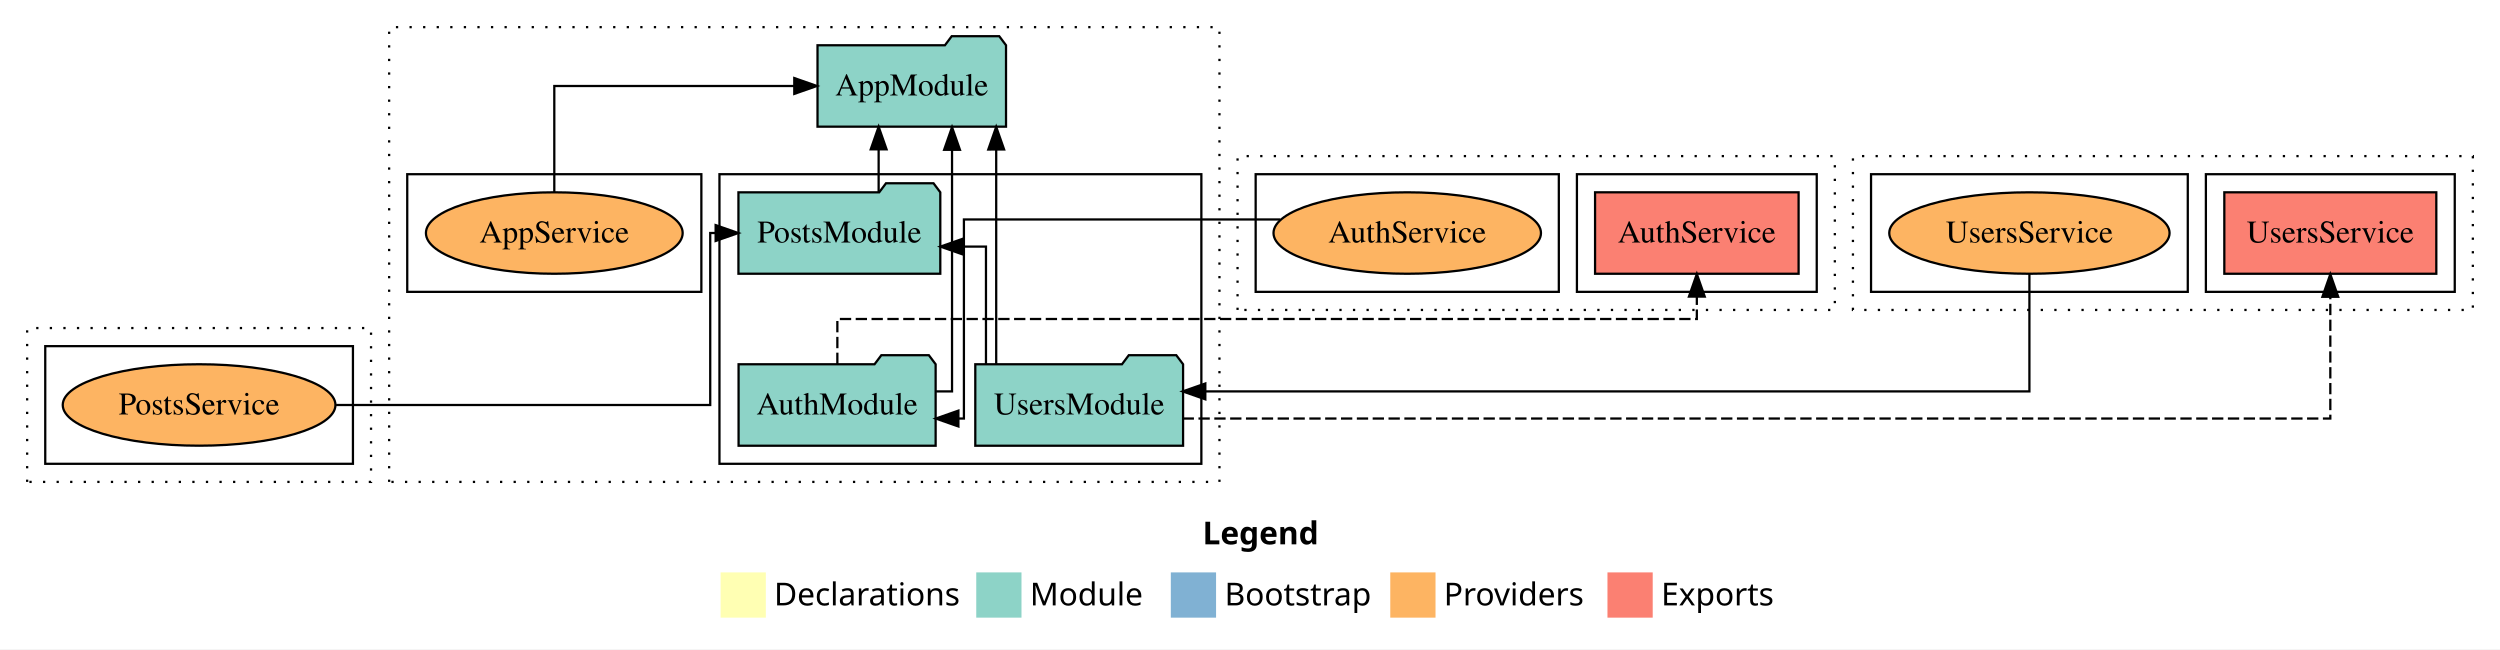
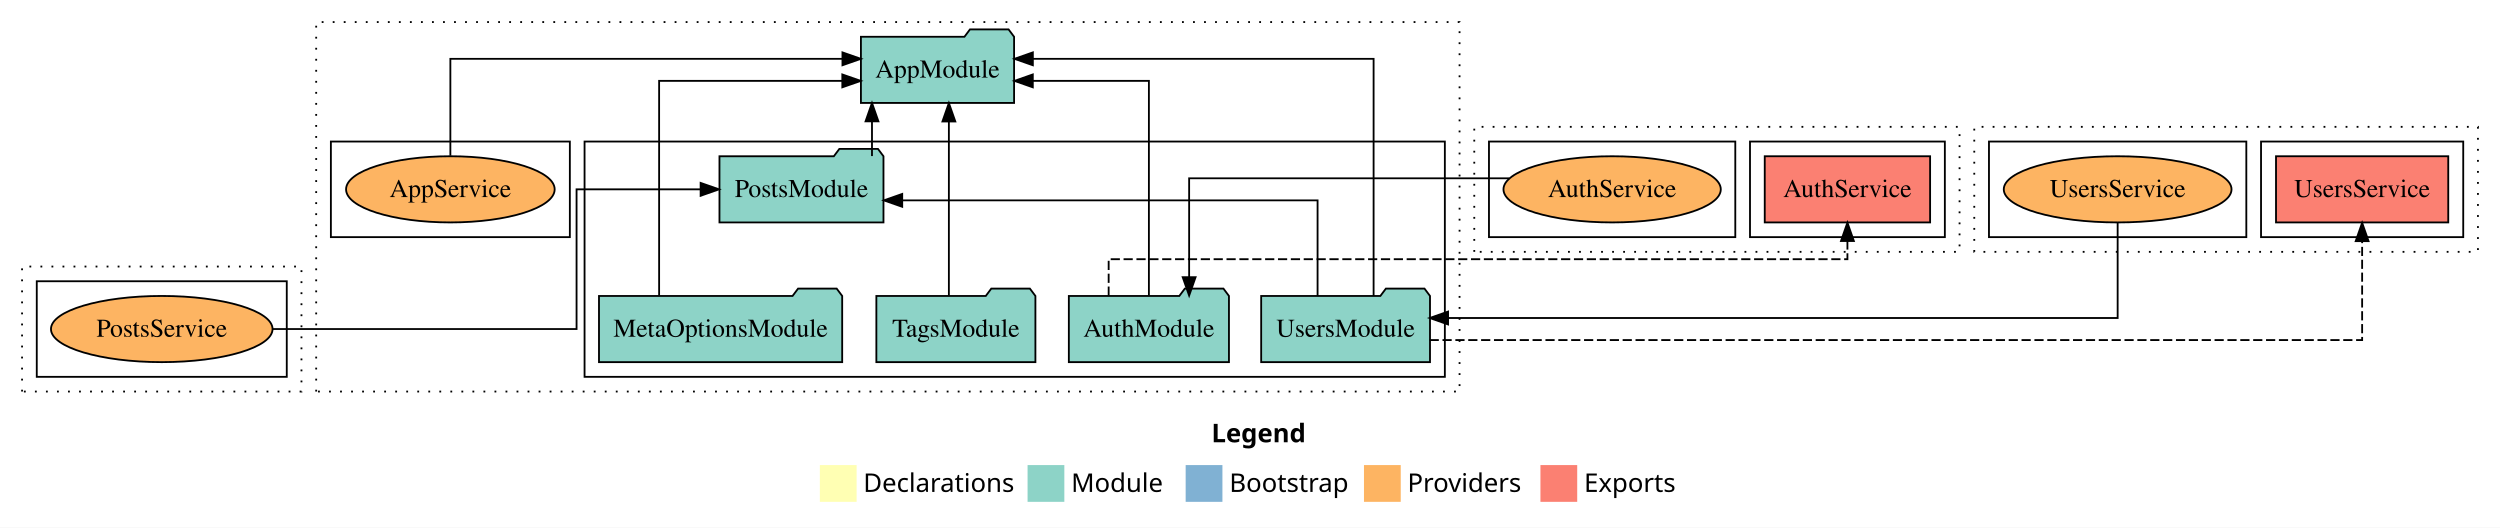
- <svg xmlns="http://www.w3.org/2000/svg" width="1105pt" height="287pt" viewBox="0.00 0.00 1105.00 287.00">
+ <svg xmlns="http://www.w3.org/2000/svg" width="1360pt" height="287pt" viewBox="0.00 0.00 1360.00 287.00">
  <g id="graph0" class="graph" transform="scale(1 1) rotate(0) translate(4 283)">
-     <polygon fill="white" stroke="transparent" points="-4,4 -4,-283 1101,-283 1101,4 -4,4" />
-     <text text-anchor="start" x="527.51" y="-42.4" font-family="Times-12" font-weight="bold" font-size="14.00">Legend</text>
-     <polygon fill="#ffffb3" stroke="transparent" points="314.5,-10 314.5,-30 334.5,-30 334.5,-10 314.5,-10" />
-     <text text-anchor="start" x="338.13" y="-15.4" font-family="Times-12" font-size="14.00">  Declarations</text>
-     <polygon fill="#8dd3c7" stroke="transparent" points="427.5,-10 427.5,-30 447.5,-30 447.5,-10 427.5,-10" />
-     <text text-anchor="start" x="451.23" y="-15.4" font-family="Times-12" font-size="14.00">  Module</text>
-     <polygon fill="#80b1d3" stroke="transparent" points="513.5,-10 513.5,-30 533.5,-30 533.5,-10 513.5,-10" />
-     <text text-anchor="start" x="537.28" y="-15.4" font-family="Times-12" font-size="14.00">  Bootstrap</text>
-     <polygon fill="#fdb462" stroke="transparent" points="610.5,-10 610.5,-30 630.5,-30 630.5,-10 610.5,-10" />
-     <text text-anchor="start" x="634.17" y="-15.4" font-family="Times-12" font-size="14.00">  Providers</text>
-     <polygon fill="#fb8072" stroke="transparent" points="706.5,-10 706.5,-30 726.5,-30 726.5,-10 706.5,-10" />
-     <text text-anchor="start" x="730.23" y="-15.4" font-family="Times-12" font-size="14.00">  Exports</text>
+     <polygon fill="white" stroke="transparent" points="-4,4 -4,-283 1356,-283 1356,4 -4,4" />
+     <text text-anchor="start" x="655.01" y="-42.4" font-family="Times-12" font-weight="bold" font-size="14.00">Legend</text>
+     <polygon fill="#ffffb3" stroke="transparent" points="442,-10 442,-30 462,-30 462,-10 442,-10" />
+     <text text-anchor="start" x="465.63" y="-15.4" font-family="Times-12" font-size="14.00">  Declarations</text>
+     <polygon fill="#8dd3c7" stroke="transparent" points="555,-10 555,-30 575,-30 575,-10 555,-10" />
+     <text text-anchor="start" x="578.73" y="-15.4" font-family="Times-12" font-size="14.00">  Module</text>
+     <polygon fill="#80b1d3" stroke="transparent" points="641,-10 641,-30 661,-30 661,-10 641,-10" />
+     <text text-anchor="start" x="664.78" y="-15.4" font-family="Times-12" font-size="14.00">  Bootstrap</text>
+     <polygon fill="#fdb462" stroke="transparent" points="738,-10 738,-30 758,-30 758,-10 738,-10" />
+     <text text-anchor="start" x="761.67" y="-15.4" font-family="Times-12" font-size="14.00">  Providers</text>
+     <polygon fill="#fb8072" stroke="transparent" points="834,-10 834,-30 854,-30 854,-10 834,-10" />
+     <text text-anchor="start" x="857.73" y="-15.4" font-family="Times-12" font-size="14.00">  Exports</text>
    <g id="clust1" class="cluster">
-       <polygon fill="none" stroke="black" stroke-dasharray="1,5" points="168,-70 168,-271 535,-271 535,-70 168,-70" />
+       <polygon fill="none" stroke="black" stroke-dasharray="1,5" points="168,-70 168,-271 790,-271 790,-70 168,-70" />
    </g>
    <g id="clust3" class="cluster">
-       <polygon fill="none" stroke="black" points="314,-78 314,-206 527,-206 527,-78 314,-78" />
+       <polygon fill="none" stroke="black" points="314,-78 314,-206 782,-206 782,-78 314,-78" />
    </g>
    <g id="clust6" class="cluster">
      <polygon fill="none" stroke="black" points="176,-154 176,-206 306,-206 306,-154 176,-154" />
    </g>
    <g id="clust7" class="cluster">
-       <polygon fill="none" stroke="black" stroke-dasharray="1,5" points="543,-146 543,-214 807,-214 807,-146 543,-146" />
+       <polygon fill="none" stroke="black" stroke-dasharray="1,5" points="798,-146 798,-214 1062,-214 1062,-146 798,-146" />
    </g>
    <g id="clust10" class="cluster">
-       <polygon fill="none" stroke="black" points="693,-154 693,-206 799,-206 799,-154 693,-154" />
+       <polygon fill="none" stroke="black" points="948,-154 948,-206 1054,-206 1054,-154 948,-154" />
    </g>
    <g id="clust12" class="cluster">
-       <polygon fill="none" stroke="black" points="551,-154 551,-206 685,-206 685,-154 551,-154" />
+       <polygon fill="none" stroke="black" points="806,-154 806,-206 940,-206 940,-154 806,-154" />
    </g>
-     <g id="clust13" class="cluster">
+     <g id="clust19" class="cluster">
      <polygon fill="none" stroke="black" stroke-dasharray="1,5" points="8,-70 8,-138 160,-138 160,-70 8,-70" />
    </g>
-     <g id="clust18" class="cluster">
+     <g id="clust24" class="cluster">
      <polygon fill="none" stroke="black" points="16,-78 16,-130 152,-130 152,-78 16,-78" />
    </g>
-     <g id="clust19" class="cluster">
-       <polygon fill="none" stroke="black" stroke-dasharray="1,5" points="815,-146 815,-214 1089,-214 1089,-146 815,-146" />
+     <g id="clust31" class="cluster">
+       <polygon fill="none" stroke="black" stroke-dasharray="1,5" points="1070,-146 1070,-214 1344,-214 1344,-146 1070,-146" />
    </g>
-     <g id="clust22" class="cluster">
-       <polygon fill="none" stroke="black" points="971,-154 971,-206 1081,-206 1081,-154 971,-154" />
+     <g id="clust34" class="cluster">
+       <polygon fill="none" stroke="black" points="1226,-154 1226,-206 1336,-206 1336,-154 1226,-154" />
    </g>
-     <g id="clust24" class="cluster">
-       <polygon fill="none" stroke="black" points="823,-154 823,-206 963,-206 963,-154 823,-154" />
+     <g id="clust36" class="cluster">
+       <polygon fill="none" stroke="black" points="1078,-154 1078,-206 1218,-206 1218,-154 1078,-154" />
    </g>
    <g id="node1" class="node">
-       <polygon fill="#8dd3c7" stroke="black" points="409.55,-122 406.55,-126 385.55,-126 382.55,-122 322.45,-122 322.45,-86 409.55,-86 409.55,-122" />
-       <text text-anchor="middle" x="366" y="-99.8" font-family="Times,serif" font-size="14.00">AuthModule</text>
+       <polygon fill="#8dd3c7" stroke="black" points="664.55,-122 661.55,-126 640.55,-126 637.55,-122 577.45,-122 577.45,-86 664.55,-86 664.55,-122" />
+       <text text-anchor="middle" x="621" y="-99.8" font-family="Times,serif" font-size="14.00">AuthModule</text>
+     </g>
+     <g id="node6" class="node">
+       <polygon fill="#8dd3c7" stroke="black" points="547.66,-263 544.66,-267 523.66,-267 520.66,-263 464.34,-263 464.34,-227 547.66,-227 547.66,-263" />
+       <text text-anchor="middle" x="506" y="-240.8" font-family="Times,serif" font-size="14.00">AppModule</text>
+     </g>
+     <g id="edge1" class="edge">
+       <path fill="none" stroke="black" d="M621,-122.21C621,-159.06 621,-239 621,-239 621,-239 557.84,-239 557.84,-239" />
+       <polygon fill="black" stroke="black" points="557.84,-235.5 547.84,-239 557.84,-242.5 557.84,-235.5" />
+     </g>
+     <g id="node8" class="node">
+       <polygon fill="#fb8072" stroke="black" points="1045.98,-198 956.02,-198 956.02,-162 1045.98,-162 1045.98,-198" />
+       <text text-anchor="middle" x="1001" y="-175.8" font-family="Times,serif" font-size="14.00">AuthService </text>
+     </g>
+     <g id="edge7" class="edge">
+       <path fill="none" stroke="black" stroke-dasharray="5,2" d="M599.11,-122.11C599.11,-131.9 599.11,-142 599.11,-142 599.11,-142 1001,-142 1001,-142 1001,-142 1001,-151.89 1001,-151.89" />
+       <polygon fill="black" stroke="black" points="997.5,-151.89 1001,-161.89 1004.5,-151.89 997.5,-151.89" />
+     </g>
+     <g id="node2" class="node">
+       <polygon fill="#8dd3c7" stroke="black" points="454.15,-122 451.15,-126 430.15,-126 427.15,-122 321.85,-122 321.85,-86 454.15,-86 454.15,-122" />
+       <text text-anchor="middle" x="388" y="-99.8" font-family="Times,serif" font-size="14.00">MetaOptionsModule</text>
+     </g>
+     <g id="edge2" class="edge">
+       <path fill="none" stroke="black" d="M354.56,-122.21C354.56,-159.06 354.56,-239 354.56,-239 354.56,-239 454.22,-239 454.22,-239" />
+       <polygon fill="black" stroke="black" points="454.22,-242.5 464.22,-239 454.22,-235.5 454.22,-242.5" />
+     </g>
+     <g id="node3" class="node">
+       <polygon fill="#8dd3c7" stroke="black" points="476.61,-198 473.61,-202 452.61,-202 449.61,-198 387.39,-198 387.39,-162 476.61,-162 476.61,-198" />
+       <text text-anchor="middle" x="432" y="-175.8" font-family="Times,serif" font-size="14.00">PostsModule</text>
+     </g>
+     <g id="edge3" class="edge">
+       <path fill="none" stroke="black" d="M470.36,-198.11C470.36,-198.11 470.36,-216.99 470.36,-216.99" />
+       <polygon fill="black" stroke="black" points="466.86,-216.99 470.36,-226.99 473.86,-216.99 466.86,-216.99" />
    </g>
    <g id="node4" class="node">
-       <polygon fill="#8dd3c7" stroke="black" points="440.66,-263 437.66,-267 416.66,-267 413.66,-263 357.34,-263 357.34,-227 440.66,-227 440.66,-263" />
-       <text text-anchor="middle" x="399" y="-240.8" font-family="Times,serif" font-size="14.00">AppModule</text>
+       <polygon fill="#8dd3c7" stroke="black" points="559.26,-122 556.26,-126 535.26,-126 532.26,-122 472.74,-122 472.74,-86 559.26,-86 559.26,-122" />
+       <text text-anchor="middle" x="516" y="-99.8" font-family="Times,serif" font-size="14.00">TagsModule</text>
    </g>
-     <g id="edge1" class="edge">
-       <path fill="none" stroke="black" d="M409.74,-110C414.01,-110 416.8,-110 416.8,-110 416.8,-110 416.8,-216.79 416.8,-216.79" />
-       <polygon fill="black" stroke="black" points="413.3,-216.79 416.8,-226.79 420.3,-216.79 413.3,-216.79" />
+     <g id="edge4" class="edge">
+       <path fill="none" stroke="black" d="M512.19,-122.14C512.19,-122.14 512.19,-216.93 512.19,-216.93" />
+       <polygon fill="black" stroke="black" points="508.69,-216.92 512.19,-226.93 515.69,-216.93 508.69,-216.92" />
    </g>
-     <g id="node6" class="node">
-       <polygon fill="#fb8072" stroke="black" points="790.98,-198 701.02,-198 701.02,-162 790.98,-162 790.98,-198" />
-       <text text-anchor="middle" x="746" y="-175.8" font-family="Times,serif" font-size="14.00">AuthService </text>
+     <g id="node5" class="node">
+       <polygon fill="#8dd3c7" stroke="black" points="773.92,-122 770.92,-126 749.92,-126 746.92,-122 682.08,-122 682.08,-86 773.92,-86 773.92,-122" />
+       <text text-anchor="middle" x="728" y="-99.8" font-family="Times,serif" font-size="14.00">UsersModule</text>
+     </g>
+     <g id="edge9" class="edge">
+       <path fill="none" stroke="black" d="M712.76,-122.03C712.76,-142.77 712.76,-174 712.76,-174 712.76,-174 486.8,-174 486.8,-174" />
+       <polygon fill="black" stroke="black" points="486.8,-170.5 476.8,-174 486.8,-177.5 486.8,-170.5" />
    </g>
    <g id="edge5" class="edge">
-       <path fill="none" stroke="black" stroke-dasharray="5,2" d="M366.11,-122.11C366.11,-131.9 366.11,-142 366.11,-142 366.11,-142 746,-142 746,-142 746,-142 746,-151.89 746,-151.89" />
-       <polygon fill="black" stroke="black" points="742.5,-151.89 746,-161.89 749.5,-151.89 742.5,-151.89" />
+       <path fill="none" stroke="black" d="M743.24,-122.03C743.24,-161.28 743.24,-251 743.24,-251 743.24,-251 557.87,-251 557.87,-251" />
+       <polygon fill="black" stroke="black" points="557.87,-247.5 547.87,-251 557.87,-254.5 557.87,-247.5" />
    </g>
-     <g id="node2" class="node">
-       <polygon fill="#8dd3c7" stroke="black" points="411.61,-198 408.61,-202 387.61,-202 384.61,-198 322.39,-198 322.39,-162 411.61,-162 411.61,-198" />
-       <text text-anchor="middle" x="367" y="-175.8" font-family="Times,serif" font-size="14.00">PostsModule</text>
+     <g id="node11" class="node">
+       <polygon fill="#fb8072" stroke="black" points="1327.85,-198 1234.15,-198 1234.15,-162 1327.85,-162 1327.85,-198" />
+       <text text-anchor="middle" x="1281" y="-175.8" font-family="Times,serif" font-size="14.00">UsersService </text>
    </g>
-     <g id="edge2" class="edge">
-       <path fill="none" stroke="black" d="M384.36,-198.11C384.36,-198.11 384.36,-216.99 384.36,-216.99" />
-       <polygon fill="black" stroke="black" points="380.86,-216.99 384.36,-226.99 387.86,-216.99 380.86,-216.99" />
+     <g id="edge11" class="edge">
+       <path fill="none" stroke="black" stroke-dasharray="5,2" d="M773.72,-98C906.22,-98 1281,-98 1281,-98 1281,-98 1281,-151.8 1281,-151.8" />
+       <polygon fill="black" stroke="black" points="1277.5,-151.8 1281,-161.8 1284.5,-151.8 1277.5,-151.8" />
    </g>
-     <g id="node3" class="node">
-       <polygon fill="#8dd3c7" stroke="black" points="518.92,-122 515.92,-126 494.92,-126 491.92,-122 427.08,-122 427.08,-86 518.92,-86 518.92,-122" />
-       <text text-anchor="middle" x="473" y="-99.8" font-family="Times,serif" font-size="14.00">UsersModule</text>
-     </g>
-     <g id="edge7" class="edge">
-       <path fill="none" stroke="black" d="M431.8,-122.03C431.8,-142.77 431.8,-174 431.8,-174 431.8,-174 421.65,-174 421.65,-174" />
-       <polygon fill="black" stroke="black" points="421.65,-170.5 411.65,-174 421.65,-177.5 421.65,-170.5" />
-     </g>
-     <g id="edge3" class="edge">
-       <path fill="none" stroke="black" d="M436.32,-122.14C436.32,-122.14 436.32,-216.93 436.32,-216.93" />
-       <polygon fill="black" stroke="black" points="432.82,-216.92 436.32,-226.93 439.82,-216.93 432.82,-216.92" />
-     </g>
-     <g id="node9" class="node">
-       <polygon fill="#fb8072" stroke="black" points="1072.85,-198 979.15,-198 979.15,-162 1072.85,-162 1072.85,-198" />
-       <text text-anchor="middle" x="1026" y="-175.8" font-family="Times,serif" font-size="14.00">UsersService </text>
-     </g>
-     <g id="edge9" class="edge">
-       <path fill="none" stroke="black" stroke-dasharray="5,2" d="M518.72,-98C651.22,-98 1026,-98 1026,-98 1026,-98 1026,-151.8 1026,-151.8" />
-       <polygon fill="black" stroke="black" points="1022.5,-151.8 1026,-161.8 1029.5,-151.8 1022.5,-151.8" />
-     </g>
-     <g id="node5" class="node">
+     <g id="node7" class="node">
      <ellipse fill="#fdb462" stroke="black" cx="241" cy="-180" rx="56.74" ry="18" />
      <text text-anchor="middle" x="241" y="-175.8" font-family="Times,serif" font-size="14.00">AppService</text>
    </g>
-     <g id="edge4" class="edge">
-       <path fill="none" stroke="black" d="M241,-198.11C241,-217.34 241,-245 241,-245 241,-245 347.07,-245 347.07,-245" />
-       <polygon fill="black" stroke="black" points="347.07,-248.5 357.07,-245 347.07,-241.5 347.07,-248.5" />
+     <g id="edge6" class="edge">
+       <path fill="none" stroke="black" d="M241,-198.28C241,-219.32 241,-251 241,-251 241,-251 454.3,-251 454.3,-251" />
+       <polygon fill="black" stroke="black" points="454.3,-254.5 464.3,-251 454.3,-247.5 454.3,-254.5" />
    </g>
-     <g id="node7" class="node">
-       <ellipse fill="#fdb462" stroke="black" cx="618" cy="-180" rx="59.11" ry="18" />
-       <text text-anchor="middle" x="618" y="-175.8" font-family="Times,serif" font-size="14.00">AuthService</text>
+     <g id="node9" class="node">
+       <ellipse fill="#fdb462" stroke="black" cx="873" cy="-180" rx="59.11" ry="18" />
+       <text text-anchor="middle" x="873" y="-175.8" font-family="Times,serif" font-size="14.00">AuthService</text>
    </g>
-     <g id="edge6" class="edge">
-       <path fill="none" stroke="black" d="M561.85,-186C503.94,-186 422.05,-186 422.05,-186 422.05,-186 422.05,-98 422.05,-98 422.05,-98 419.61,-98 419.61,-98" />
-       <polygon fill="black" stroke="black" points="419.61,-94.5 409.61,-98 419.61,-101.5 419.61,-94.5" />
+     <g id="edge8" class="edge">
+       <path fill="none" stroke="black" d="M817,-186C748.89,-186 642.89,-186 642.89,-186 642.89,-186 642.89,-132.2 642.89,-132.2" />
+       <polygon fill="black" stroke="black" points="646.39,-132.2 642.89,-122.2 639.39,-132.2 646.39,-132.2" />
    </g>
-     <g id="node8" class="node">
+     <g id="node10" class="node">
      <ellipse fill="#fdb462" stroke="black" cx="84" cy="-104" rx="60.27" ry="18" />
      <text text-anchor="middle" x="84" y="-99.8" font-family="Times,serif" font-size="14.00">PostsService</text>
    </g>
-     <g id="edge8" class="edge">
-       <path fill="none" stroke="black" d="M144.54,-104C211.46,-104 309.92,-104 309.92,-104 309.92,-104 309.92,-180 309.92,-180 309.92,-180 312.31,-180 312.31,-180" />
-       <polygon fill="black" stroke="black" points="312.31,-183.5 322.31,-180 312.31,-176.5 312.31,-183.5" />
+     <g id="edge10" class="edge">
+       <path fill="none" stroke="black" d="M144.47,-104C211.31,-104 309.65,-104 309.65,-104 309.65,-104 309.65,-180 309.65,-180 309.65,-180 377.14,-180 377.14,-180" />
+       <polygon fill="black" stroke="black" points="377.14,-183.5 387.14,-180 377.14,-176.5 377.14,-183.5" />
    </g>
-     <g id="node10" class="node">
-       <ellipse fill="#fdb462" stroke="black" cx="893" cy="-180" rx="61.95" ry="18" />
-       <text text-anchor="middle" x="893" y="-175.8" font-family="Times,serif" font-size="14.00">UsersService</text>
+     <g id="node12" class="node">
+       <ellipse fill="#fdb462" stroke="black" cx="1148" cy="-180" rx="61.95" ry="18" />
+       <text text-anchor="middle" x="1148" y="-175.8" font-family="Times,serif" font-size="14.00">UsersService</text>
    </g>
-     <g id="edge10" class="edge">
-       <path fill="none" stroke="black" d="M893,-161.97C893,-141.23 893,-110 893,-110 893,-110 528.75,-110 528.75,-110" />
-       <polygon fill="black" stroke="black" points="528.75,-106.5 518.75,-110 528.75,-113.5 528.75,-106.5" />
+     <g id="edge12" class="edge">
+       <path fill="none" stroke="black" d="M1148,-161.97C1148,-141.23 1148,-110 1148,-110 1148,-110 783.75,-110 783.75,-110" />
+       <polygon fill="black" stroke="black" points="783.75,-106.5 773.75,-110 783.75,-113.5 783.75,-106.5" />
    </g>
  </g>
</svg>
